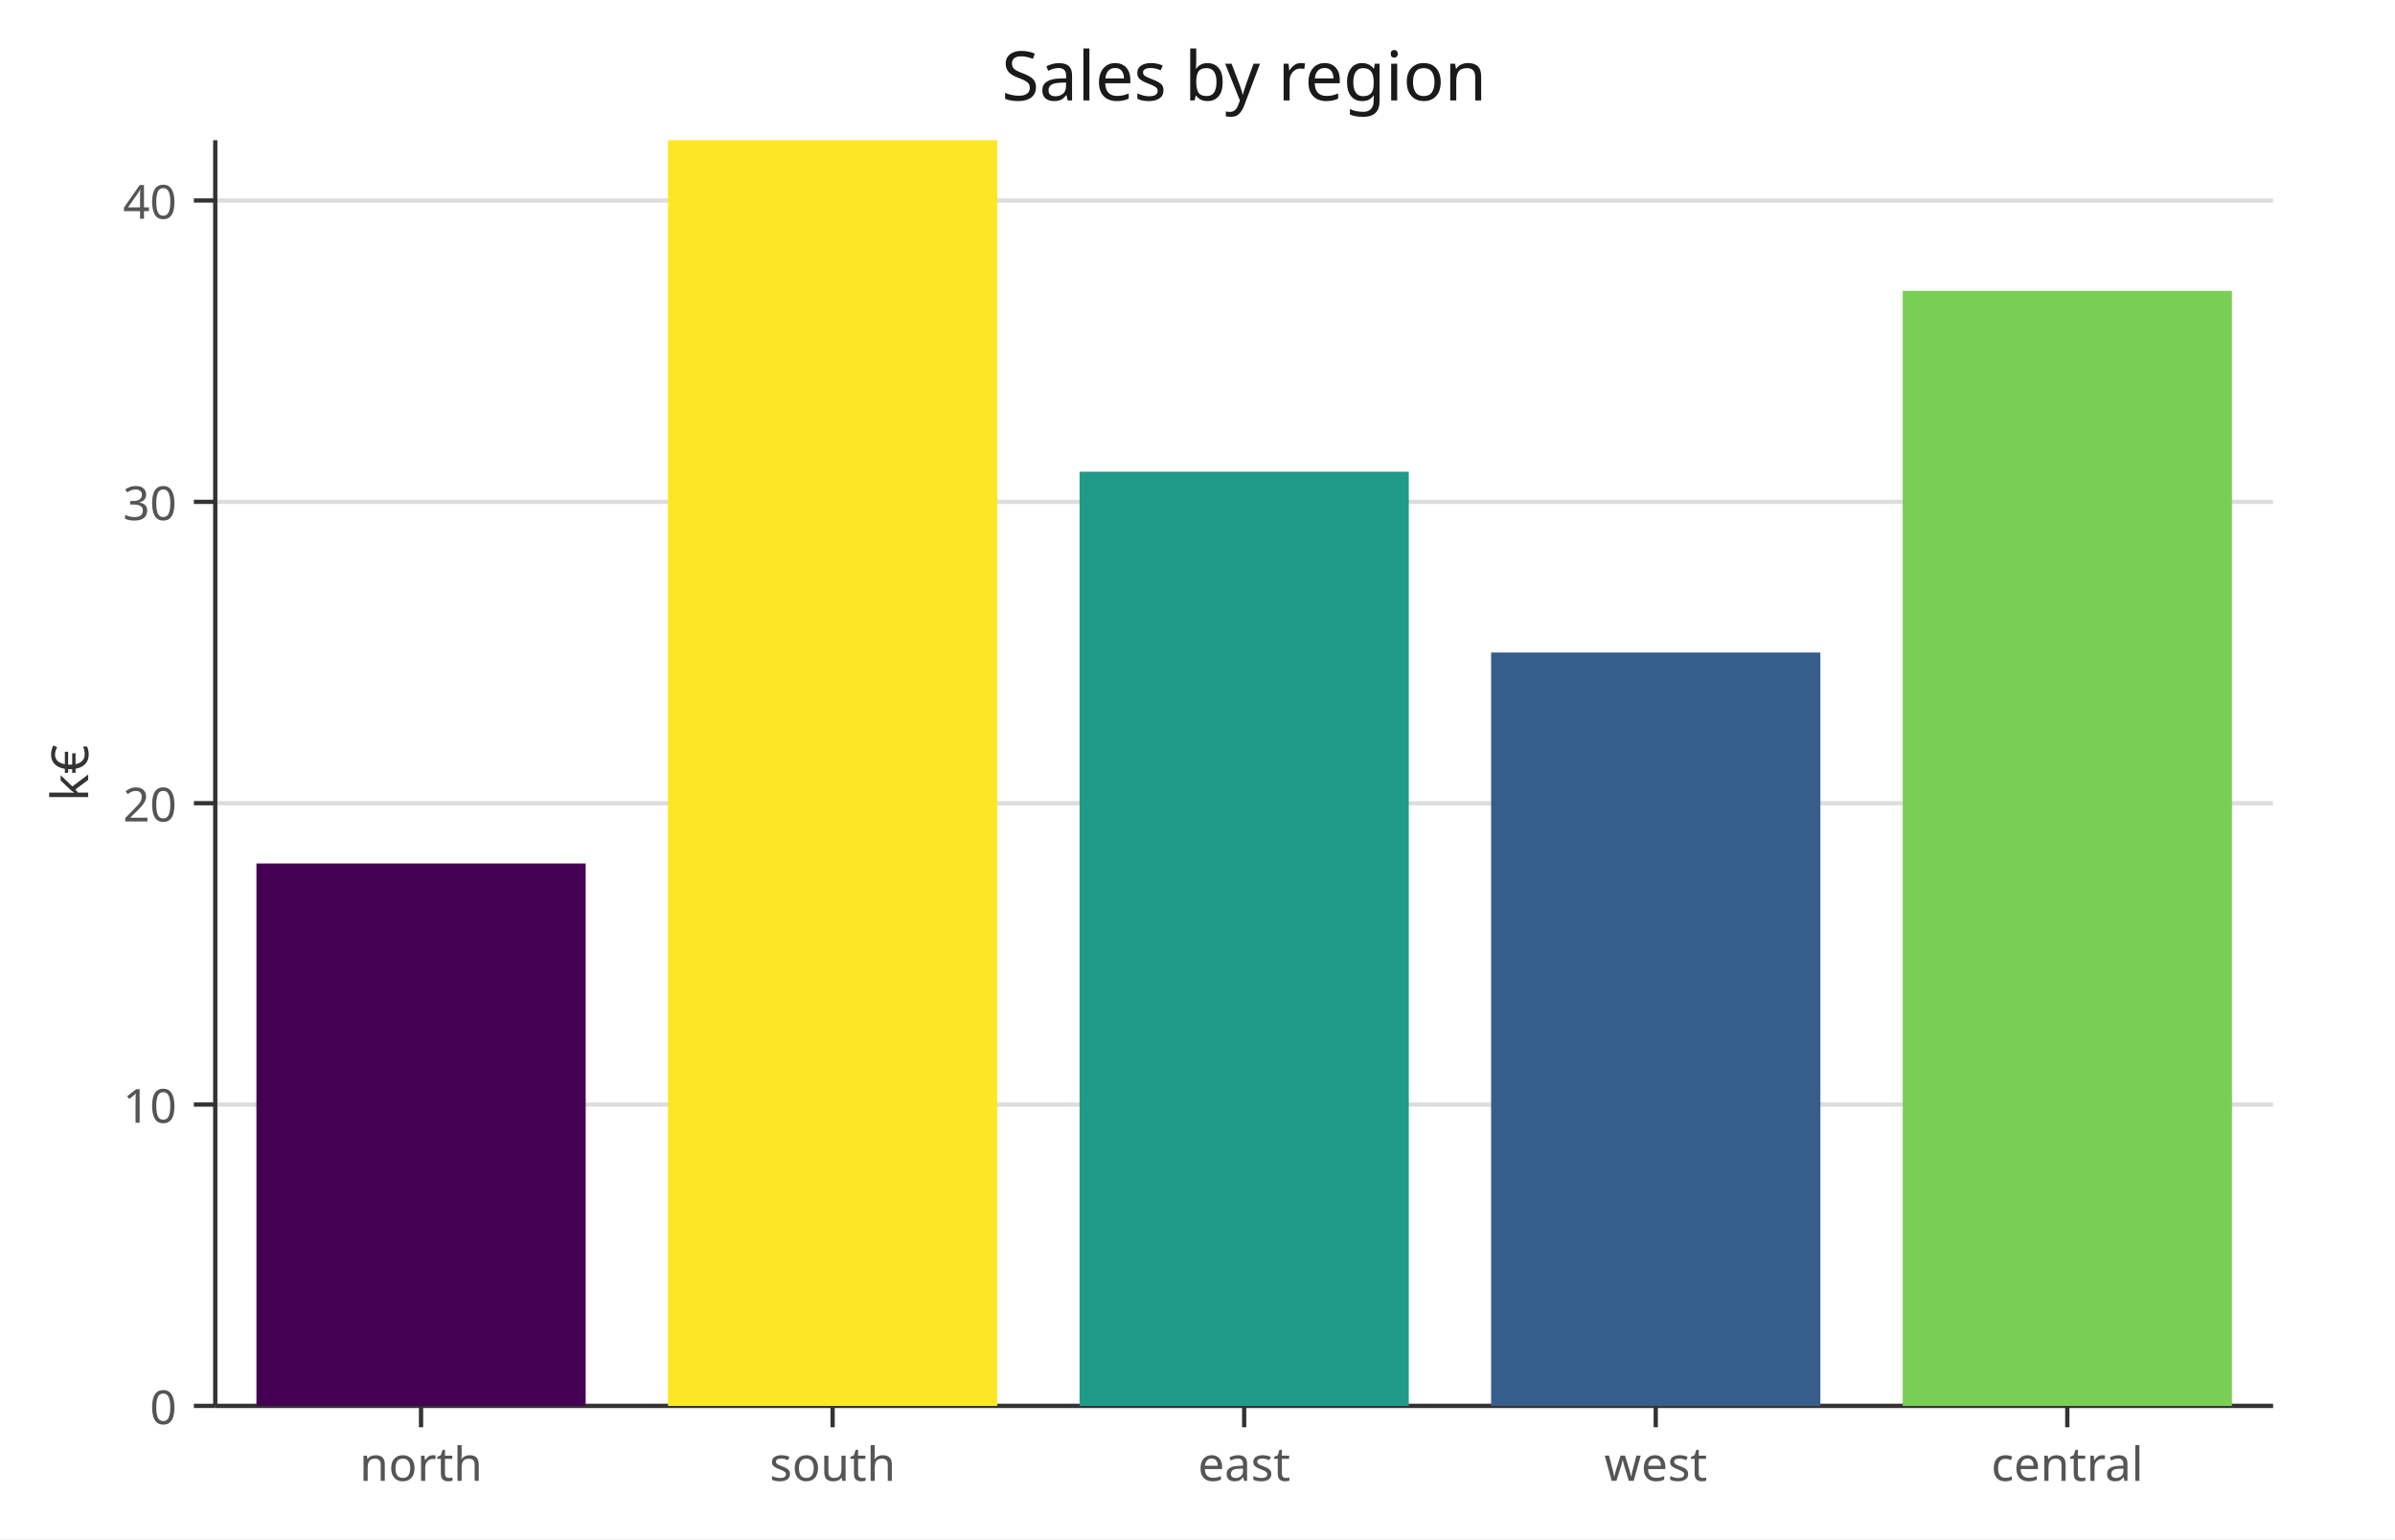
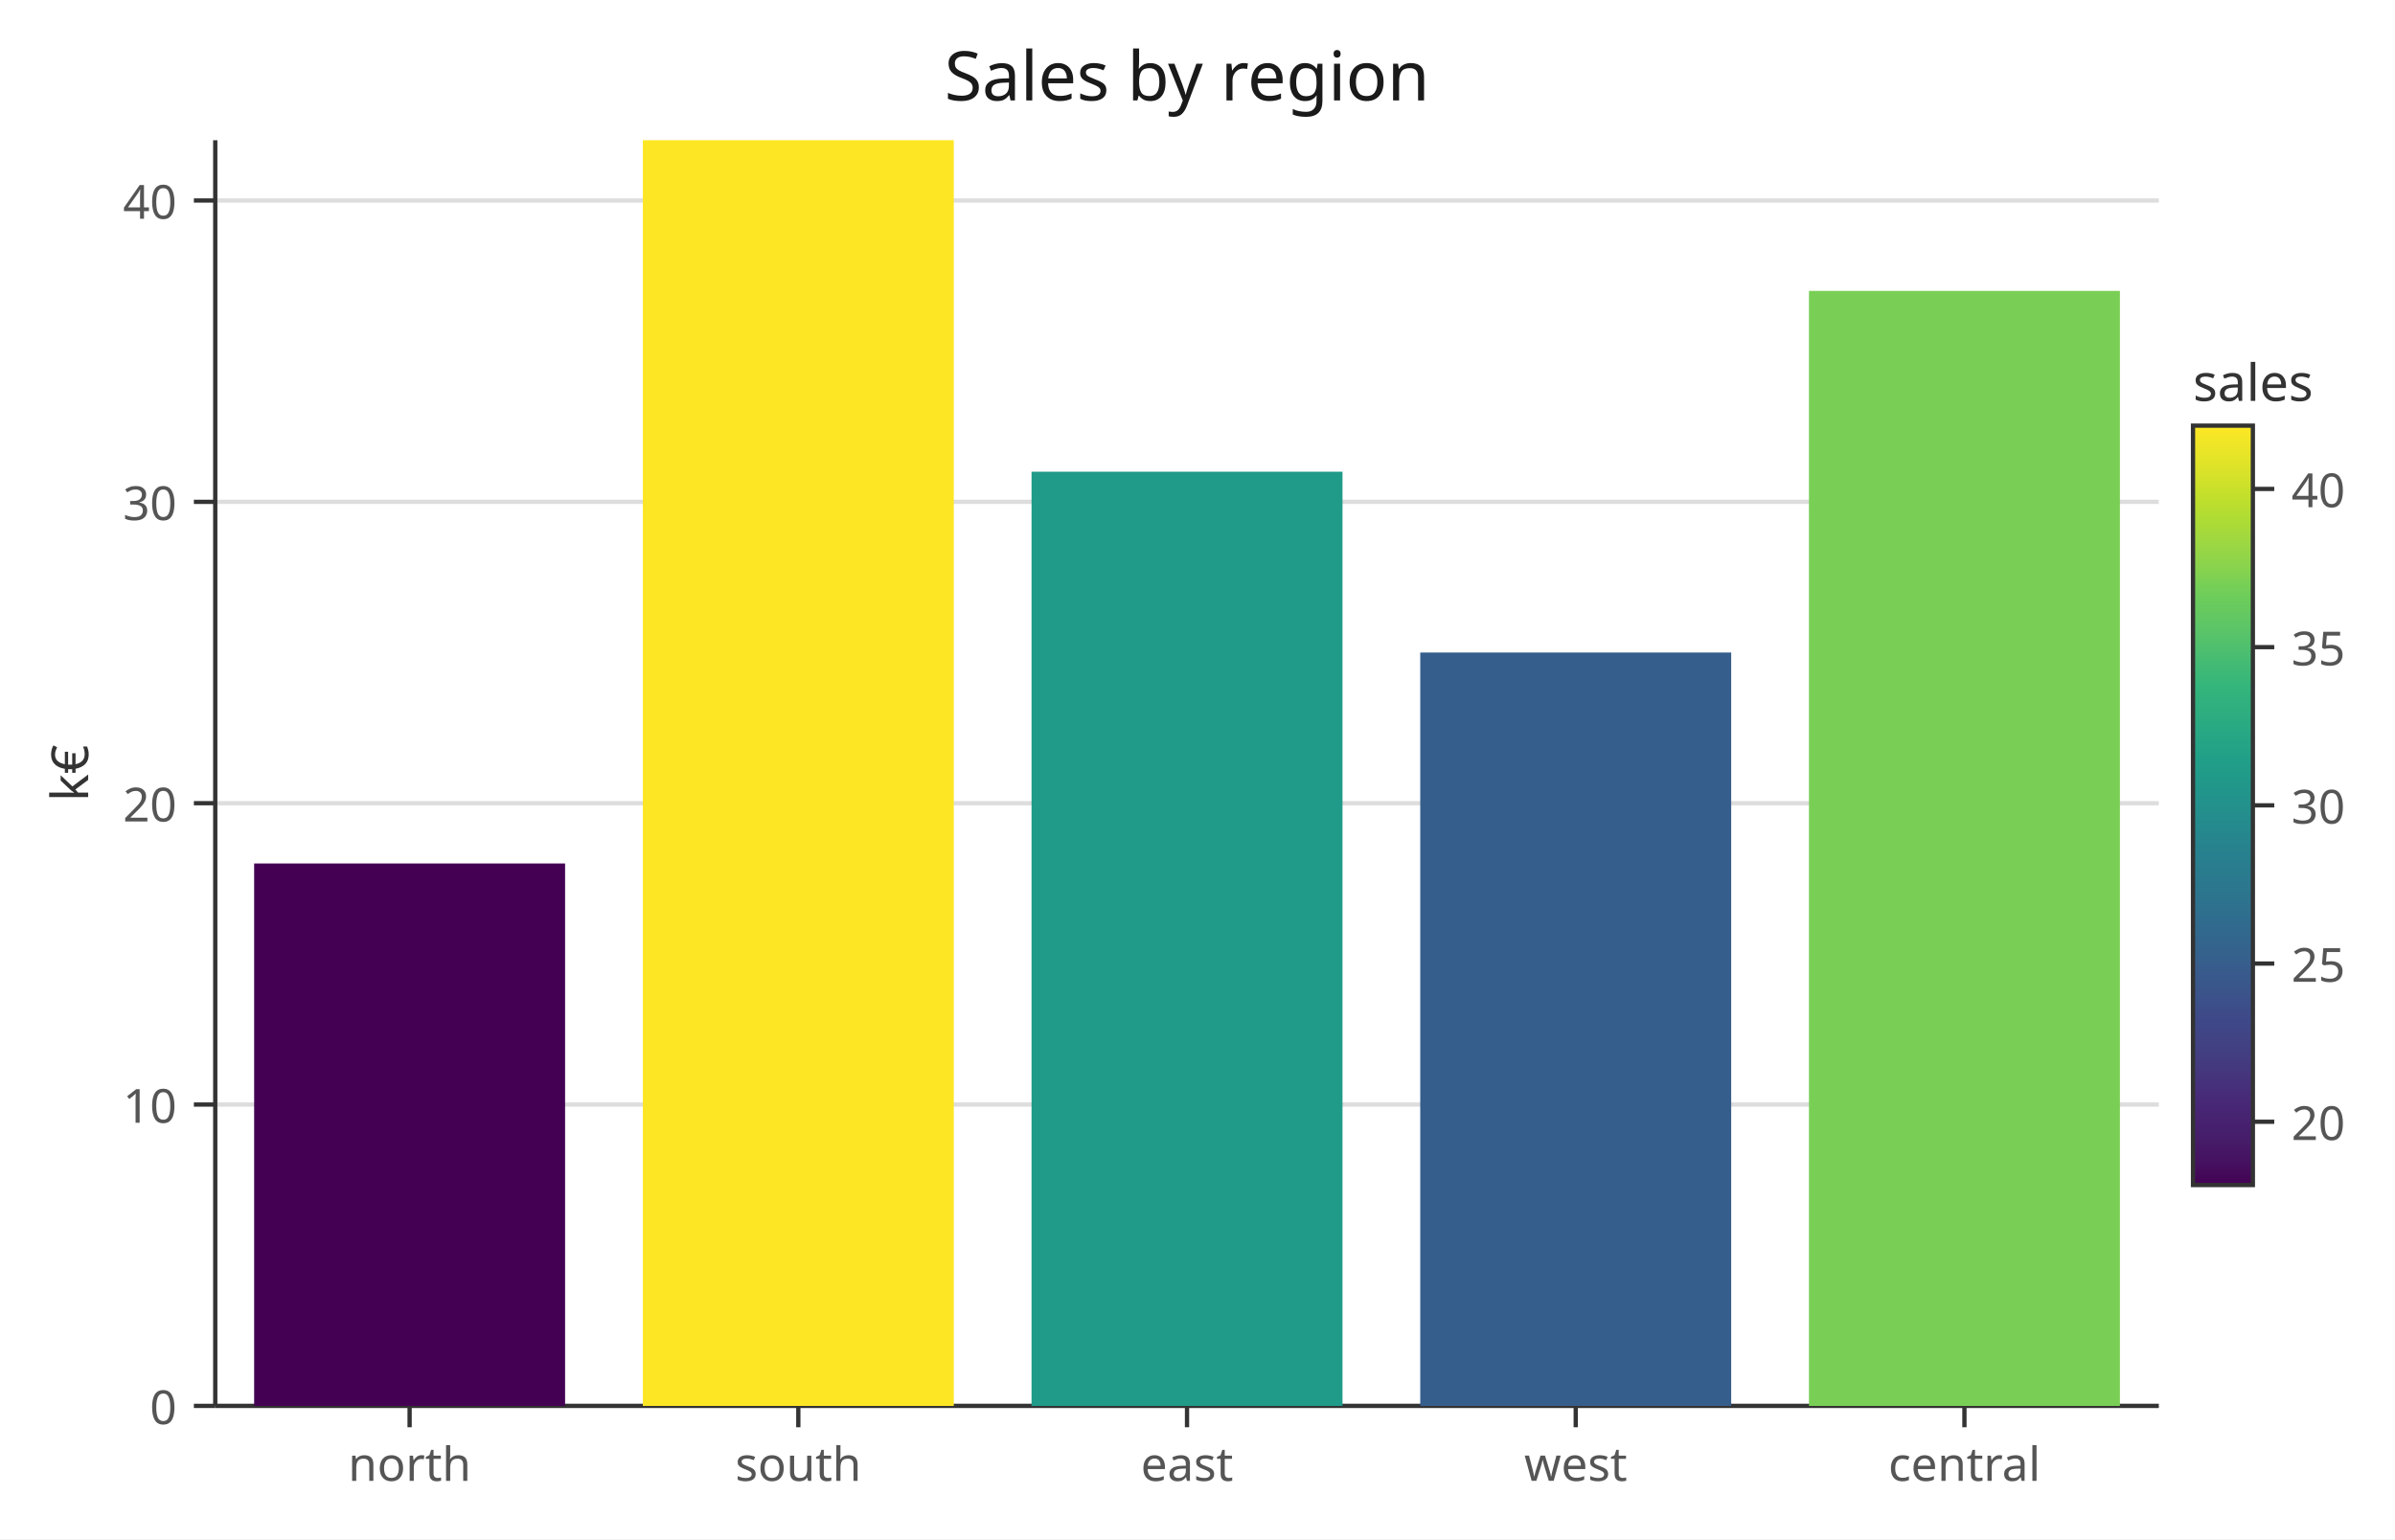
<svg xmlns="http://www.w3.org/2000/svg" width="560" height="360" viewBox="0 0 560 360">
  <defs>
    <clipPath id="c1">
-       <path d="M50.332,32.8 L531.495,32.8 L531.495,328.825 L50.332,328.825 Z" />
+       <path d="M50.332,32.8 L504.768,32.8 L504.768,328.825 L50.332,328.825 Z" />
    </clipPath>
+     <linearGradient id="g2" gradientUnits="userSpaceOnUse" x1="512.768" y1="277.17" x2="512.768" y2="99.555">
+       <stop offset="0" stop-color="#440154" />
+       <stop offset="0.031" stop-color="#451260" />
+       <stop offset="0.062" stop-color="#461d6a" />
+       <stop offset="0.094" stop-color="#472473" />
+       <stop offset="0.125" stop-color="#472e7a" />
+       <stop offset="0.156" stop-color="#44397f" />
+       <stop offset="0.188" stop-color="#414284" />
+       <stop offset="0.219" stop-color="#3e4989" />
+       <stop offset="0.25" stop-color="#3b538a" />
+       <stop offset="0.281" stop-color="#385b8c" />
+       <stop offset="0.312" stop-color="#34638d" />
+       <stop offset="0.344" stop-color="#306b8e" />
+       <stop offset="0.375" stop-color="#2d738e" />
+       <stop offset="0.406" stop-color="#2a7a8e" />
+       <stop offset="0.438" stop-color="#27818e" />
+       <stop offset="0.469" stop-color="#25898d" />
+       <stop offset="0.5" stop-color="#23918c" />
+       <stop offset="0.531" stop-color="#21988a" />
+       <stop offset="0.562" stop-color="#21a088" />
+       <stop offset="0.594" stop-color="#28a784" />
+       <stop offset="0.625" stop-color="#2eae7f" />
+       <stop offset="0.656" stop-color="#33b57b" />
+       <stop offset="0.688" stop-color="#44bb74" />
+       <stop offset="0.719" stop-color="#55c26b" />
+       <stop offset="0.75" stop-color="#63c862" />
+       <stop offset="0.781" stop-color="#70ce58" />
+       <stop offset="0.812" stop-color="#88d34e" />
+       <stop offset="0.844" stop-color="#9cd743" />
+       <stop offset="0.875" stop-color="#addc34" />
+       <stop offset="0.906" stop-color="#c2df2b" />
+       <stop offset="0.938" stop-color="#d8e229" />
+       <stop offset="0.969" stop-color="#ebe527" />
+       <stop offset="1" stop-color="#fde725" />
+     </linearGradient>
  </defs>
  <path d="M0,0 L560,0 L560,360 L0,360 Z" fill="#ffffff" />
-   <polyline fill="none" points="50.332,328.825 531.495,328.825" stroke="#dddddd" />
-   <polyline fill="none" points="50.332,258.343 531.495,258.343" stroke="#dddddd" />
-   <polyline fill="none" points="50.332,187.861 531.495,187.861" stroke="#dddddd" />
-   <polyline fill="none" points="50.332,117.379 531.495,117.379" stroke="#dddddd" />
-   <polyline fill="none" points="50.332,46.896 531.495,46.896" stroke="#dddddd" />
-   <polyline fill="none" points="50.332,328.825 531.495,328.825" stroke="#333333" />
+   <polyline fill="none" points="50.332,328.825 504.768,328.825" stroke="#dddddd" />
+   <polyline fill="none" points="50.332,258.343 504.768,258.343" stroke="#dddddd" />
+   <polyline fill="none" points="50.332,187.861 504.768,187.861" stroke="#dddddd" />
+   <polyline fill="none" points="50.332,117.379 504.768,117.379" stroke="#dddddd" />
+   <polyline fill="none" points="50.332,46.896 504.768,46.896" stroke="#dddddd" />
+   <polyline fill="none" points="50.332,328.825 504.768,328.825" stroke="#333333" />
  <polyline fill="none" points="50.332,32.8 50.332,328.825" stroke="#333333" />
-   <polyline fill="none" points="98.448,328.825 98.448,333.825" stroke="#333333" />
-   <text x="98.448" y="337.825" font-family="sans-serif" font-size="11" text-anchor="middle" dominant-baseline="hanging" fill="#555555">north</text>
-   <polyline fill="none" points="194.681,328.825 194.681,333.825" stroke="#333333" />
-   <text x="194.681" y="337.825" font-family="sans-serif" font-size="11" text-anchor="middle" dominant-baseline="hanging" fill="#555555">south</text>
-   <polyline fill="none" points="290.913,328.825 290.913,333.825" stroke="#333333" />
-   <text x="290.913" y="337.825" font-family="sans-serif" font-size="11" text-anchor="middle" dominant-baseline="hanging" fill="#555555">east</text>
-   <polyline fill="none" points="387.146,328.825 387.146,333.825" stroke="#333333" />
-   <text x="387.146" y="337.825" font-family="sans-serif" font-size="11" text-anchor="middle" dominant-baseline="hanging" fill="#555555">west</text>
-   <polyline fill="none" points="483.378,328.825 483.378,333.825" stroke="#333333" />
-   <text x="483.378" y="337.825" font-family="sans-serif" font-size="11" text-anchor="middle" dominant-baseline="hanging" fill="#555555">central</text>
+   <polyline fill="none" points="95.776,328.825 95.776,333.825" stroke="#333333" />
+   <text x="95.776" y="337.825" font-family="sans-serif" font-size="11" text-anchor="middle" dominant-baseline="hanging" fill="#555555">north</text>
+   <polyline fill="none" points="186.663,328.825 186.663,333.825" stroke="#333333" />
+   <text x="186.663" y="337.825" font-family="sans-serif" font-size="11" text-anchor="middle" dominant-baseline="hanging" fill="#555555">south</text>
+   <polyline fill="none" points="277.55,328.825 277.55,333.825" stroke="#333333" />
+   <text x="277.55" y="337.825" font-family="sans-serif" font-size="11" text-anchor="middle" dominant-baseline="hanging" fill="#555555">east</text>
+   <polyline fill="none" points="368.437,328.825 368.437,333.825" stroke="#333333" />
+   <text x="368.437" y="337.825" font-family="sans-serif" font-size="11" text-anchor="middle" dominant-baseline="hanging" fill="#555555">west</text>
+   <polyline fill="none" points="459.324,328.825 459.324,333.825" stroke="#333333" />
+   <text x="459.324" y="337.825" font-family="sans-serif" font-size="11" text-anchor="middle" dominant-baseline="hanging" fill="#555555">central</text>
  <polyline fill="none" points="45.332,328.825 50.332,328.825" stroke="#333333" />
  <text x="41.332" y="328.825" font-family="sans-serif" font-size="11" text-anchor="end" dominant-baseline="central" fill="#555555">0</text>
  <polyline fill="none" points="45.332,258.343 50.332,258.343" stroke="#333333" />
  <text x="41.332" y="258.343" font-family="sans-serif" font-size="11" text-anchor="end" dominant-baseline="central" fill="#555555">10</text>
  <polyline fill="none" points="45.332,187.861 50.332,187.861" stroke="#333333" />
  <text x="41.332" y="187.861" font-family="sans-serif" font-size="11" text-anchor="end" dominant-baseline="central" fill="#555555">20</text>
  <polyline fill="none" points="45.332,117.379 50.332,117.379" stroke="#333333" />
  <text x="41.332" y="117.379" font-family="sans-serif" font-size="11" text-anchor="end" dominant-baseline="central" fill="#555555">30</text>
  <polyline fill="none" points="45.332,46.896 50.332,46.896" stroke="#333333" />
  <text x="41.332" y="46.896" font-family="sans-serif" font-size="11" text-anchor="end" dominant-baseline="central" fill="#555555">40</text>
-   <text x="290.913" y="23.488" font-family="sans-serif" font-size="16" text-anchor="middle" fill="#1a1a1a">Sales by region</text>
+   <text x="277.55" y="23.488" font-family="sans-serif" font-size="16" text-anchor="middle" fill="#1a1a1a">Sales by region</text>
  <text x="20.616" y="180.812" font-family="sans-serif" font-size="12" text-anchor="middle" fill="#333333" transform="rotate(-90 20.616 180.812)">k€</text>
  <g clip-path="url(#c1)">
-     <path d="M59.955,201.957 L136.941,201.957 L136.941,328.825 L59.955,328.825 Z" fill="#440154" />
-     <path d="M156.188,32.8 L233.174,32.8 L233.174,328.825 L156.188,328.825 Z" fill="#fde725" />
-     <path d="M252.42,110.33 L329.406,110.33 L329.406,328.825 L252.42,328.825 Z" fill="#209b8a" />
-     <path d="M348.653,152.62 L425.639,152.62 L425.639,328.825 L348.653,328.825 Z" fill="#365e8c" />
-     <path d="M444.885,68.041 L521.871,68.041 L521.871,328.825 L444.885,328.825 Z" fill="#79cf55" />
+     <path d="M59.421,201.957 L132.13,201.957 L132.13,328.825 L59.421,328.825 Z" fill="#440154" />
+     <path d="M150.308,32.8 L223.018,32.8 L223.018,328.825 L150.308,328.825 Z" fill="#fde725" />
+     <path d="M241.195,110.33 L313.905,110.33 L313.905,328.825 L241.195,328.825 Z" fill="#209b8a" />
+     <path d="M332.082,152.62 L404.792,152.62 L404.792,328.825 L332.082,328.825 Z" fill="#365e8c" />
+     <path d="M422.97,68.041 L495.679,68.041 L495.679,328.825 L422.97,328.825 Z" fill="#79cf55" />
  </g>
+   <text x="512.768" y="84.455" font-family="sans-serif" font-size="12" dominant-baseline="hanging" fill="#333333">sales</text>
+   <path d="M512.768,99.555 L526.768,99.555 L526.768,277.17 L512.768,277.17 Z" fill="url(#g2)" />
+   <path fill="none" d="M512.768,99.555 L526.768,99.555 L526.768,277.17 L512.768,277.17 Z" stroke="#333333" />
+   <polyline fill="none" points="526.768,262.369 531.768,262.369" stroke="#333333" />
+   <text x="535.768" y="262.369" font-family="sans-serif" font-size="11" dominant-baseline="central" fill="#555555">20</text>
+   <polyline fill="none" points="526.768,225.366 531.768,225.366" stroke="#333333" />
+   <text x="535.768" y="225.366" font-family="sans-serif" font-size="11" dominant-baseline="central" fill="#555555">25</text>
+   <polyline fill="none" points="526.768,188.363 531.768,188.363" stroke="#333333" />
+   <text x="535.768" y="188.363" font-family="sans-serif" font-size="11" dominant-baseline="central" fill="#555555">30</text>
+   <polyline fill="none" points="526.768,151.359 531.768,151.359" stroke="#333333" />
+   <text x="535.768" y="151.359" font-family="sans-serif" font-size="11" dominant-baseline="central" fill="#555555">35</text>
+   <polyline fill="none" points="526.768,114.356 531.768,114.356" stroke="#333333" />
+   <text x="535.768" y="114.356" font-family="sans-serif" font-size="11" dominant-baseline="central" fill="#555555">40</text>
</svg>
